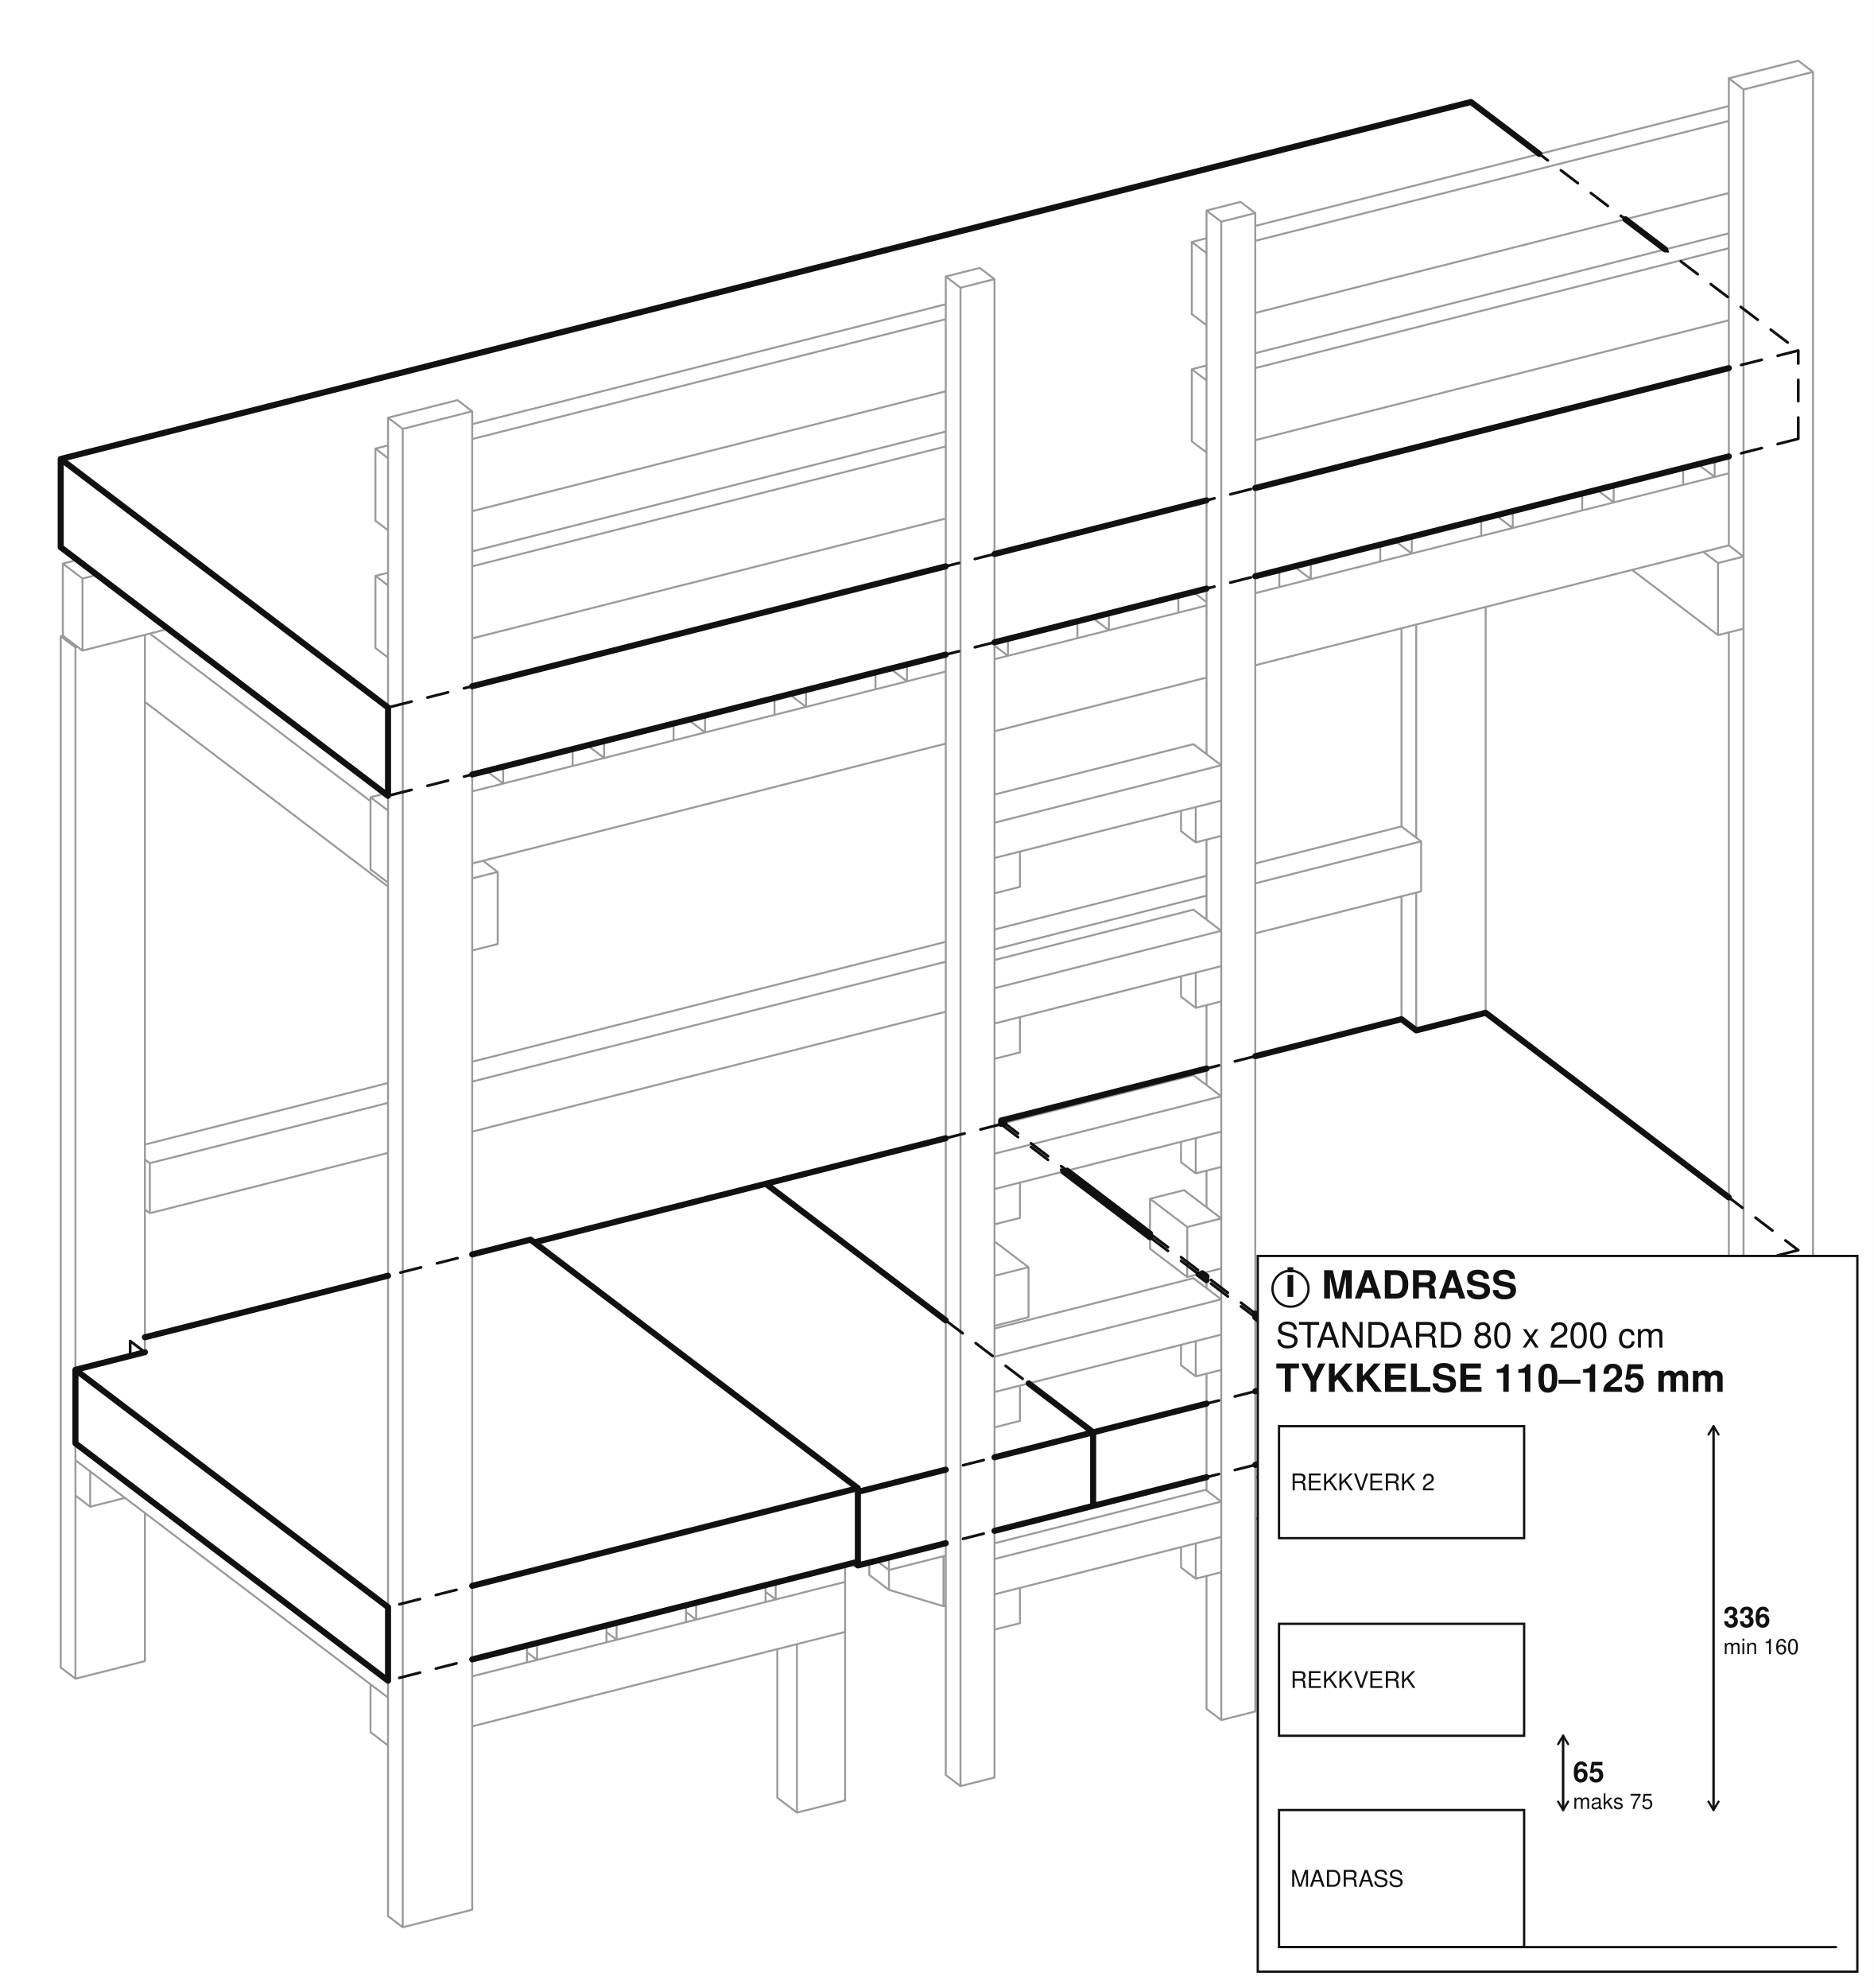
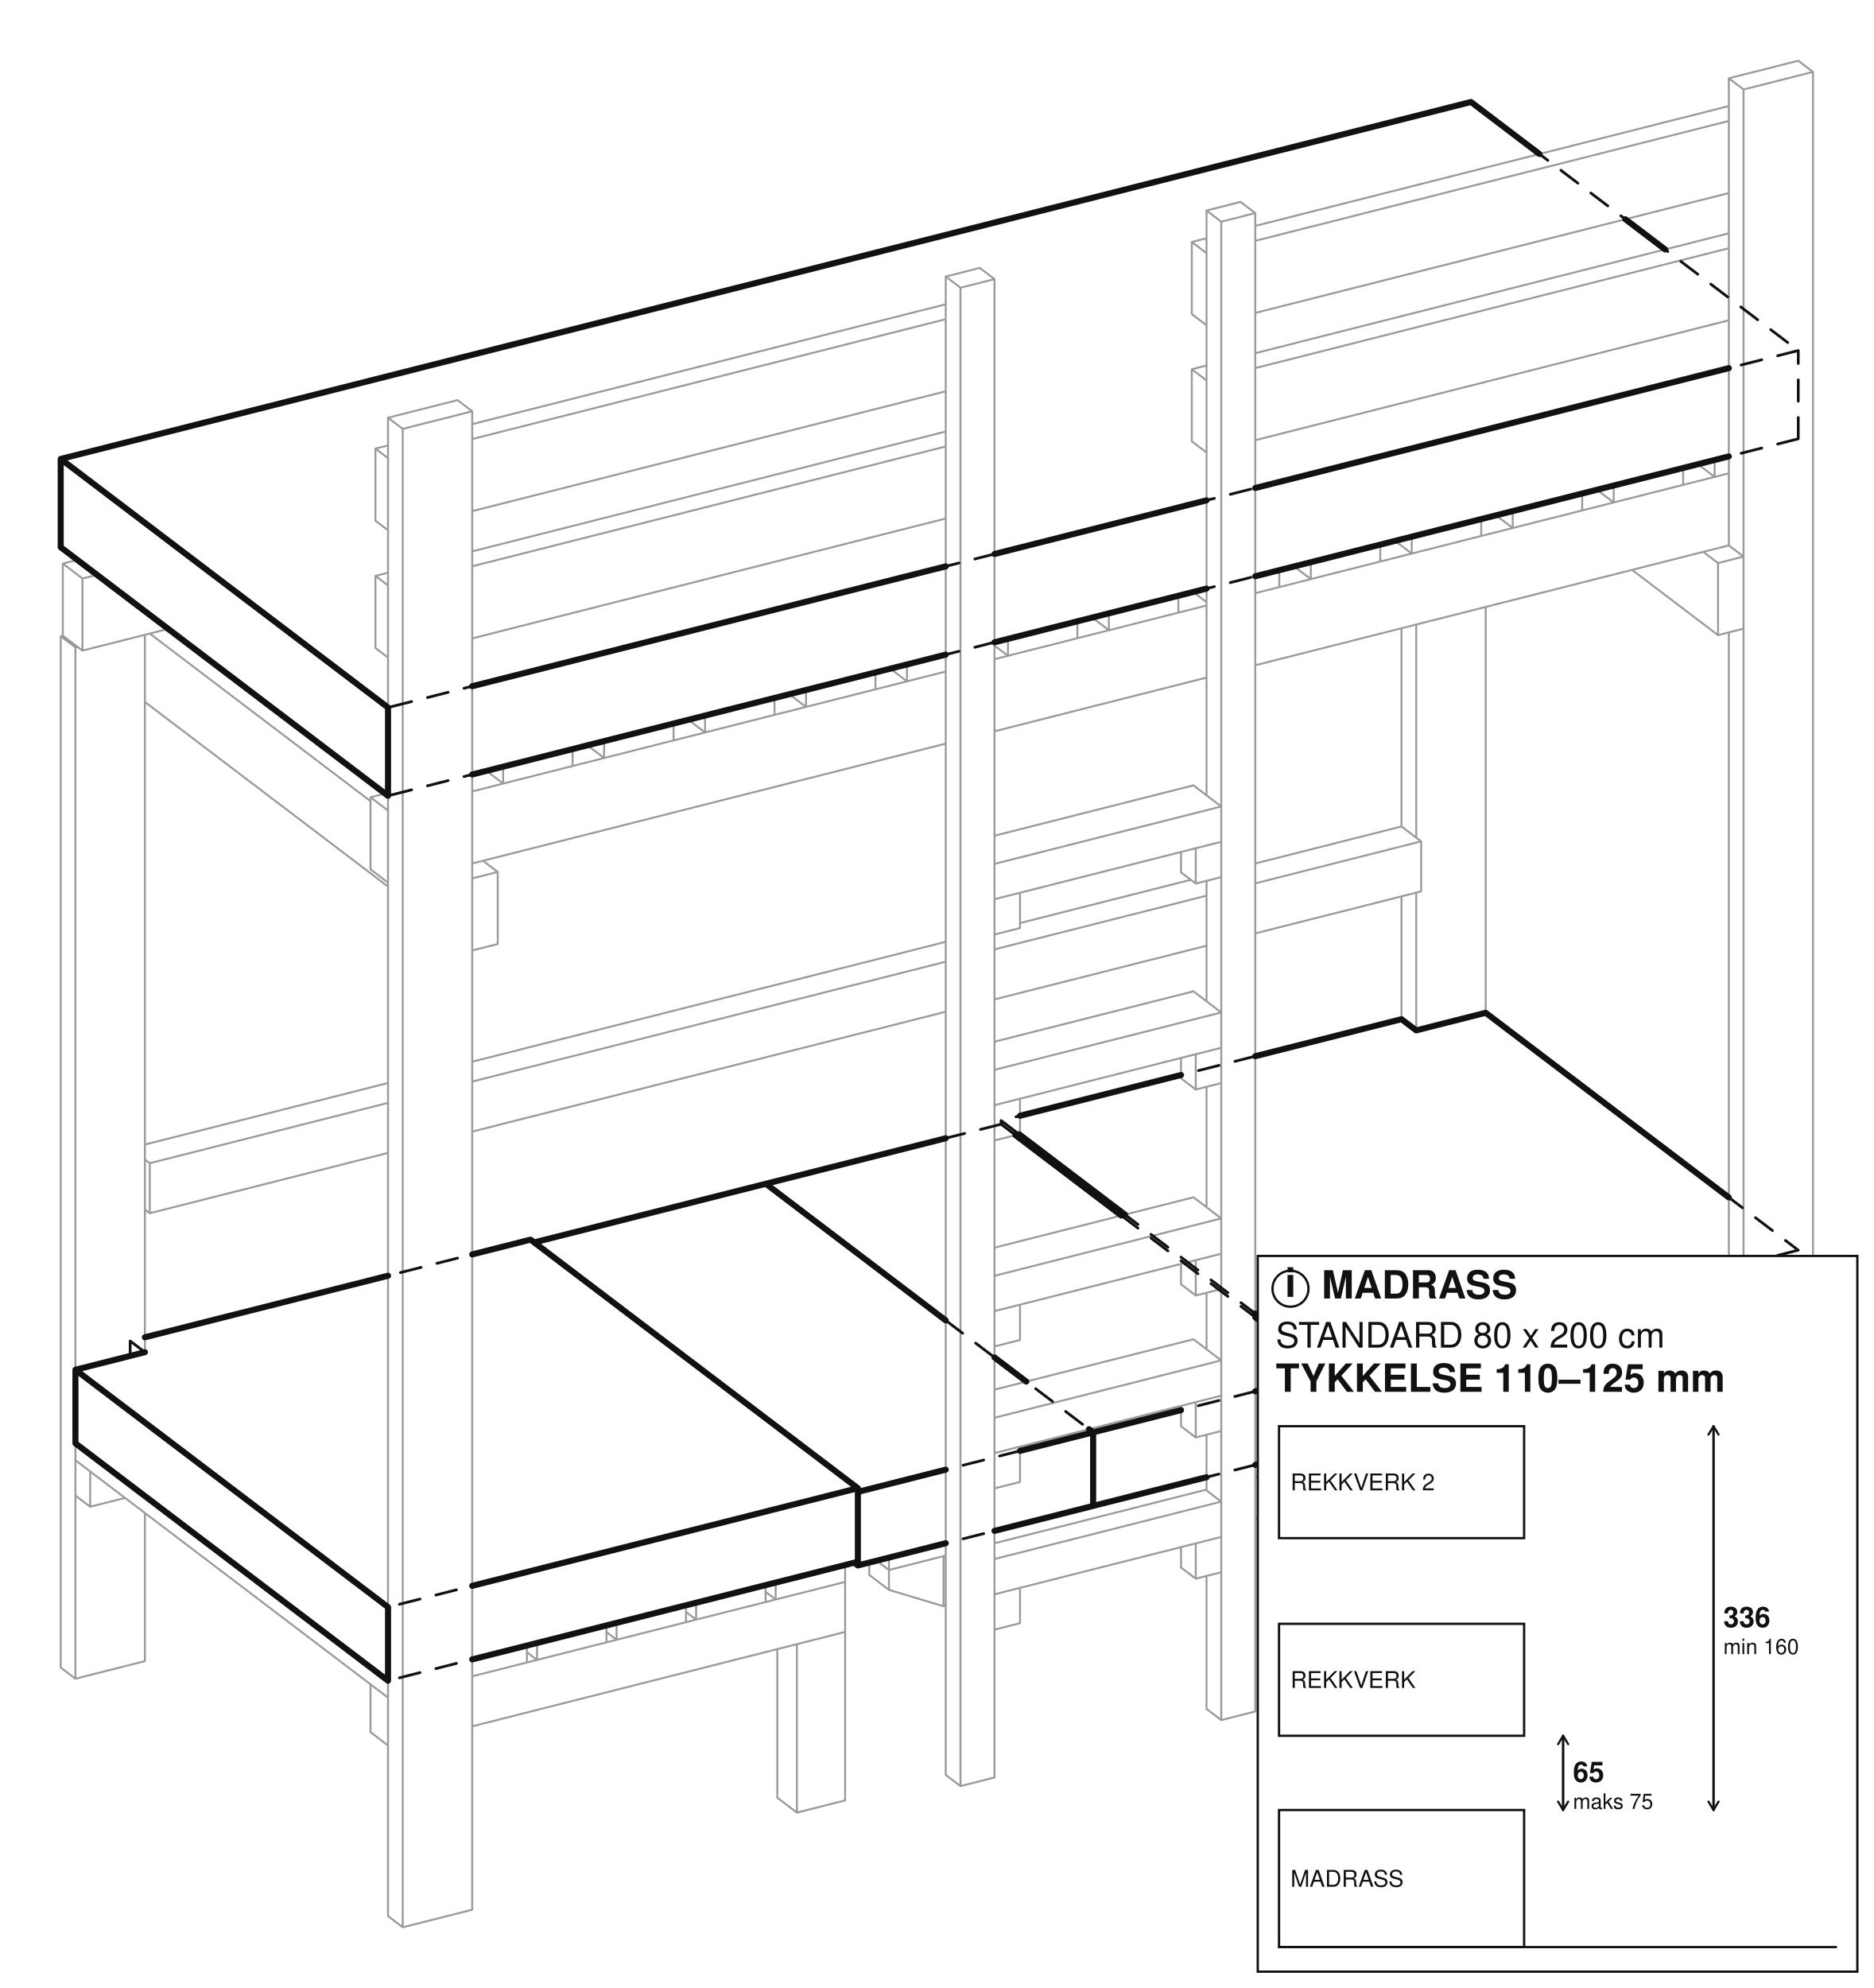
<svg xmlns="http://www.w3.org/2000/svg" viewBox="-1144.89 -1062.69 2289.79 2429.08">
  <rect x="-1144.89" y="-1062.69" width="2289.79" height="2429.08" fill="#ffffff" />
-   <path d="M670.7,174.82 L670.7,-321.07 M567.82,182.63 L567.82,32.56 M567.82,-52.86 L567.82,-295.04 M585.82,196.3 L585.82,28 M585.82,-39.19 L585.82,-299.59 M-967.82,967.01 L-967.82,785.99 M-967.82,589.52 L-967.82,-287.03 M-1070.7,974.82 L-1070.7,-285.29 M-1070.7,-285.29 L-1052.7,-271.62 M-1052.7,988.49 L-1052.7,-271.62 M-1070.7,974.82 L-1052.7,988.49 M-1068.1,-285.95 L-1070.7,-285.29 M-967.82,967.01 L-1052.7,988.49 M-1050.1,-272.28 L-1052.7,-271.62 M567.82,-52.86 L591.82,-34.63 M591.82,26.49 L591.82,-34.63 M-967.82,354.03 L-961.82,358.59 M-961.82,419.7 L-961.82,358.59 M-967.82,415.15 L-961.82,419.7 M567.82,-52.86 L389.13,-7.63 M329.56,7.45 L70.44,73.03 M10.87,88.11 L-567.82,234.57 M-670.7,260.61 L-967.82,335.81 M591.82,26.49 L389.13,77.79 M10.87,173.52 L-567.82,319.99 M-670.7,346.02 L-961.82,419.7 M591.82,-34.63 L389.13,16.67 M329.56,31.74 L70.44,97.33 M10.87,112.4 L-567.82,258.87 M-670.7,284.9 L-961.82,358.59 M-1068.1,-285.95 L-1068.1,-374.03 M-1068.1,-374.03 L-1044.1,-355.8 M-1044.1,-267.72 L-1044.1,-355.8 M-1068.1,-285.95 L-1044.1,-267.72 M-1053.37,-377.75 L-1068.1,-374.03 M-942.37,-293.47 L-1044.1,-267.72 M-1029.37,-359.53 L-1044.1,-355.8 M1052.7,-988.49 L1070.7,-974.82 M1070.7,856.02 L1070.7,-974.82 M967.82,863.83 L967.82,-289.97 M967.82,-396.27 L967.82,-967.01 M967.82,-967.01 L985.82,-953.34 M985.82,877.5 L985.82,-953.34 M967.82,863.83 L985.82,877.5 M1052.7,-988.49 L967.82,-967.01 M1070.7,856.02 L985.82,877.5 M1070.7,-974.82 L985.82,-953.34 M-585.82,-573.79 L-567.82,-560.12 M-567.82,1270.72 L-567.82,-560.12 M-670.7,1278.53 L-670.7,-552.31 M-670.7,-552.31 L-652.7,-538.64 M-652.7,1292.2 L-652.7,-538.64 M-670.7,1278.53 L-652.7,1292.2 M-585.82,-573.79 L-670.7,-552.31 M-567.82,1270.72 L-652.7,1292.2 M-567.82,-560.12 L-652.7,-538.64 M967.82,-396.27 L985.82,-382.61 M985.82,-294.53 L985.82,-382.61 M936.65,-388.38 L954.65,-374.72 M954.65,-286.63 L954.65,-374.72 M849.64,-366.36 L954.65,-286.63 M985.82,-294.53 L954.65,-286.63 M985.82,-382.61 L954.65,-374.72 M-554.65,-10.95 L-536.65,2.72 M-536.65,90.8 L-536.65,2.72 M-961.82,-288.55 L-692.1,-83.75 M-567.82,98.69 L-567.82,10.61 M-967.82,-205.02 L-670.7,20.59 M-536.65,90.8 L-567.82,98.69 M-536.65,2.72 L-567.82,10.61 M-692.1,-0.46 L-692.1,-88.54 M-692.1,-88.54 L-670.7,-72.29 M-692.1,-0.46 L-670.7,15.79 M-677.37,-92.26 L-692.1,-88.54 M967.82,-396.27 L389.13,-249.81 M329.56,-234.73 L70.44,-169.15 M10.87,-154.07 L-567.82,-7.61 M967.82,-484.36 L389.13,-337.89 M329.56,-322.82 L70.44,-257.23 M10.87,-242.16 L-567.82,-95.69 M-1052.7,764.69 L-1052.7,721.55 M-1052.7,721.55 L-1034.7,735.21 M-1034.7,778.36 L-1034.7,735.21 M-1052.7,764.69 L-1034.7,778.36 M-992.08,767.57 L-1034.7,778.36 M470.11,759.68 L470.11,706.68 M478.13,704.65 L494.11,716.79 M494.11,777.91 L494.11,716.79 M470.11,759.68 L494.11,777.91 M967.82,658.01 L494.11,777.91 M967.82,596.89 L494.11,716.79 M-112.11,931.34 L-112.11,870.22 M-692.1,1053.83 L-692.1,995.34 M-692.1,1053.83 L-670.7,1070.08 M-112.11,931.34 L-567.82,1046.67 M-112.11,870.22 L-567.82,985.56 M553,968.82 L553,763 M470.11,965.51 L470.11,759.68 M470.11,759.68 L494.11,777.91 M494.11,983.73 L494.11,777.91 M470.11,965.51 L494.11,983.73 M553,968.82 L494.11,983.73 M553,763 L494.11,777.91 M-112.11,1137.16 L-112.11,931.34 M-195,1133.84 L-195,952.31 M-171,1152.06 L-171,946.24 M-195,1133.84 L-171,1152.06 M-112.11,1137.16 L-171,1152.06 M-112.11,931.34 L-171,946.24 M328.56,757.67 L347.56,772.1 M347.56,815.24 L347.56,772.1 M70.44,885.38 L70.44,842.24 M347.56,815.24 L70.44,885.38 M347.56,772.1 L70.44,842.24 M313.56,499.12 L347.56,524.93 M347.56,568.07 L347.56,524.93 M70.44,638.21 L70.44,595.07 M313.56,499.12 L70.44,560.65 M347.56,568.07 L70.44,638.21 M347.56,524.93 L70.44,595.07 M313.56,251.05 L347.56,276.86 M347.56,320.01 L347.56,276.86 M70.44,390.15 L70.44,347 M313.56,251.05 L70.44,312.58 M347.56,320.01 L70.44,390.15 M347.56,276.86 L70.44,347 M313.56,48.82 L347.56,74.64 M347.56,117.78 L347.56,74.64 M70.44,187.92 L70.44,144.78 M313.56,48.82 L70.44,110.35 M347.56,117.78 L70.44,187.92 M347.56,74.64 L70.44,144.78 M313.56,-153.41 L347.56,-127.59 M347.56,-84.45 L347.56,-127.59 M70.44,-14.31 L70.44,-57.45 M313.56,-153.41 L70.44,-91.87 M347.56,-84.45 L70.44,-14.31 M347.56,-127.59 L70.44,-57.45 M371.13,-815.99 L389.13,-802.32 M389.13,1028.52 L389.13,-802.32 M329.56,1025.37 L329.56,862.94 M329.56,758.43 L329.56,615.77 M329.56,511.26 L329.56,491.74 M329.56,412.4 L329.56,367.7 M329.56,263.2 L329.56,165.48 M329.56,60.97 L329.56,-36.75 M329.56,-141.26 L329.56,-805.47 M329.56,-805.47 L347.56,-791.8 M347.56,1039.04 L347.56,-791.8 M329.56,1025.37 L347.56,1039.04 M371.13,-815.99 L329.56,-805.47 M389.13,1028.52 L347.56,1039.04 M389.13,-802.32 L347.56,-791.8 M52.44,-735.33 L70.44,-721.66 M70.44,1109.18 L70.44,-721.66 M10.87,1106.04 L10.87,-724.81 M10.87,-724.81 L28.87,-711.14 M28.87,1119.7 L28.87,-711.14 M10.87,1106.04 L28.87,1119.7 M52.44,-735.33 L10.87,-724.81 M70.44,1109.18 L28.87,1119.7 M70.44,-721.66 L28.87,-711.14 M347.56,858.38 L347.56,815.24 M298.39,852.61 L298.39,827.69 M316.39,866.27 L316.39,823.13 M298.39,852.61 L316.39,866.27 M347.56,858.38 L316.39,866.27 M347.56,815.24 L316.39,823.13 M347.56,611.22 L347.56,568.07 M298.39,605.44 L298.39,580.52 M316.39,619.11 L316.39,575.96 M298.39,605.44 L316.39,619.11 M347.56,611.22 L316.39,619.11 M347.56,568.07 L316.39,575.96 M347.56,363.15 L347.56,320.01 M298.39,357.37 L298.39,332.45 M316.39,371.04 L316.39,327.9 M298.39,357.37 L316.39,371.04 M347.56,363.15 L316.39,371.04 M347.56,320.01 L316.39,327.9 M347.56,160.92 L347.56,117.78 M298.39,155.14 L298.39,130.22 M316.39,168.81 L316.39,125.67 M298.39,155.14 L316.39,168.81 M347.56,160.92 L316.39,168.81 M347.56,117.78 L316.39,125.67 M347.56,-41.31 L347.56,-84.45 M298.39,-47.09 L298.39,-72 M316.39,-33.42 L316.39,-76.56 M298.39,-47.09 L316.39,-33.42 M347.56,-41.31 L316.39,-33.42 M347.56,-84.45 L316.39,-76.56 M101.61,920.63 L101.61,877.49 M70.44,928.52 L70.44,885.38 M101.61,920.63 L70.44,928.52 M101.61,877.49 L70.44,885.38 M101.61,673.46 L101.61,630.32 M70.44,681.36 L70.44,638.21 M101.61,673.46 L70.44,681.36 M101.61,630.32 L70.44,638.21 M101.61,425.4 L101.61,382.26 M70.44,433.29 L70.44,390.15 M101.61,425.4 L70.44,433.29 M101.61,382.26 L70.44,390.15 M101.61,223.17 L101.61,180.03 M70.44,231.06 L70.44,187.92 M101.61,223.17 L70.44,231.06 M101.61,180.03 L70.44,187.92 M101.61,20.94 L101.61,-22.2 M70.44,28.83 L70.44,-14.31 M101.61,20.94 L70.44,28.83 M101.61,-22.2 L70.44,-14.31 M302.06,391.52 L347.56,426.06 M347.56,487.18 L347.56,426.06 M260.49,463.16 L260.49,402.04 M260.49,402.04 L305.99,436.59 M305.99,497.7 L305.99,436.59 M260.49,463.16 L305.99,497.7 M302.06,391.52 L260.49,402.04 M347.56,487.18 L305.99,497.7 M347.56,426.06 L305.99,436.59 M70.44,454.12 L112.01,485.68 M112.01,546.8 L112.01,485.68 M70.44,557.32 L70.44,496.2 M112.01,546.8 L70.44,557.32 M112.01,485.68 L70.44,496.2 M967.82,596.89 L967.82,576.22 M-1052.7,721.55 L-1052.7,700.87 M-1052.7,700.87 L-670.7,990.92 M-670.7,1011.59 L-670.7,990.92 M-1052.7,721.55 L-670.7,1011.59 M967.82,596.89 L967.82,576.22 M882.95,618.37 L882.95,597.7 M870.61,609 L882.95,618.37 M967.82,596.89 L882.95,618.37 M967.82,576.22 L882.95,597.7 M870.61,621.5 L870.61,600.82 M785.74,642.98 L785.74,622.3 M773.4,633.61 L785.74,642.98 M870.61,621.5 L785.74,642.98 M870.61,600.82 L785.74,622.3 M773.4,646.1 L773.4,625.43 M688.53,667.58 L688.53,646.91 M676.19,658.21 L688.53,667.58 M773.4,646.1 L688.53,667.58 M773.4,625.43 L688.53,646.91 M676.19,670.7 L676.19,650.03 M591.32,692.18 L591.32,671.51 M578.98,682.81 L591.32,692.18 M676.19,670.7 L591.32,692.18 M676.19,650.03 L591.32,671.51 M578.98,695.31 L578.98,674.64 M494.11,716.79 L494.11,696.12 M478.13,704.65 L494.11,716.79 M578.98,695.31 L494.11,716.79 M578.98,674.64 L494.11,696.12 M-500.95,968.63 L-500.95,947.96 M-500.95,968.63 L-567.82,985.56 M-500.95,947.96 L-567.82,964.88 M-403.74,944.03 L-403.74,923.36 M-488.61,965.51 L-488.61,944.84 M-500.95,956.14 L-488.61,965.51 M-403.74,944.03 L-488.61,965.51 M-403.74,923.36 L-488.61,944.84 M-306.53,919.42 L-306.53,898.75 M-391.4,940.9 L-391.4,920.23 M-403.74,931.53 L-391.4,940.9 M-306.53,919.42 L-391.4,940.9 M-306.53,898.75 L-391.4,920.23 M-209.32,894.82 L-209.32,874.15 M-294.19,916.3 L-294.19,895.63 M-306.53,906.93 L-294.19,916.3 M-209.32,894.82 L-294.19,916.3 M-209.32,874.15 L-294.19,895.63 M-112.11,870.22 L-112.11,849.55 M-196.98,891.7 L-196.98,871.03 M-209.32,882.33 L-196.98,891.7 M-112.11,870.22 L-196.98,891.7 M-112.11,849.55 L-196.98,871.03 M950.5,-479.97 L950.5,-500.64 M930.08,-495.48 L950.5,-479.97 M967.82,-484.36 L950.5,-479.97 M967.82,-505.03 L950.5,-500.64 M-75,-220.42 L-75,-241.1 M-159.87,-198.94 L-159.87,-219.62 M-180.29,-214.45 L-159.87,-198.94 M-75,-220.42 L-159.87,-198.94 M-75,-241.1 L-159.87,-219.62 M-198.38,-189.2 L-198.38,-209.87 M-283.25,-167.72 L-283.25,-188.39 M-303.67,-183.22 L-283.25,-167.72 M-198.38,-189.2 L-283.25,-167.72 M-198.38,-209.87 L-283.25,-188.39 M-321.75,-157.97 L-321.75,-178.64 M-406.62,-136.49 L-406.62,-157.16 M-427.04,-152 L-406.62,-136.49 M-321.75,-157.97 L-406.62,-136.49 M-321.75,-178.64 L-406.62,-157.16 M-445.13,-126.75 L-445.13,-147.42 M-530,-105.27 L-530,-125.94 M-550.42,-120.77 L-530,-105.27 M-445.13,-126.75 L-530,-105.27 M-445.13,-147.42 L-530,-125.94 M-1053.37,-377.75 L-1053.37,-380.89 M-1053.37,-377.75 L-670.7,-87.19 M912,-470.23 L912,-490.9 M827.13,-448.75 L827.13,-469.42 M806.71,-464.25 L827.13,-448.75 M912,-470.23 L827.13,-448.75 M912,-490.9 L827.13,-469.42 M788.62,-439 L788.62,-459.67 M703.75,-417.52 L703.75,-438.19 M683.33,-433.03 L703.75,-417.52 M788.62,-439 L703.75,-417.52 M788.62,-459.67 L703.75,-438.19 M665.25,-407.78 L665.25,-428.45 M580.38,-386.3 L580.38,-406.97 M559.96,-401.8 L580.38,-386.3 M665.25,-407.78 L580.38,-386.3 M665.25,-428.45 L580.38,-406.97 M541.87,-376.55 L541.87,-397.22 M457,-355.07 L457,-375.74 M436.58,-370.57 L457,-355.07 M541.87,-376.55 L457,-355.07 M541.87,-397.22 L457,-375.74 M418.5,-345.33 L418.5,-366 M313.21,-339.35 L329.56,-326.93 M418.5,-345.33 L389.13,-337.89 M418.5,-366 L389.13,-358.57 M295.12,-314.1 L295.12,-334.77 M210.25,-292.62 L210.25,-313.29 M189.83,-308.12 L210.25,-292.62 M295.12,-314.1 L210.25,-292.62 M295.12,-334.77 L210.25,-313.29 M171.75,-282.87 L171.75,-303.55 M86.88,-261.39 L86.88,-282.07 M70.44,-273.88 L86.88,-261.39 M171.75,-282.87 L86.88,-261.39 M171.75,-303.55 L86.88,-282.07 M-36.5,-230.17 L-36.5,-250.84 M-56.92,-245.67 L-36.5,-230.17 M10.87,-242.16 L-36.5,-230.17 M10.87,-262.83 L-36.5,-250.84 M311.56,-523.43 L311.56,-611.51 M311.56,-611.51 L329.56,-597.85 M329.56,-509.77 L329.56,-597.85 M311.56,-523.43 L329.56,-509.77 M967.82,-777.61 L389.13,-631.15 M329.56,-616.07 L311.56,-611.51 M967.82,-671.31 L389.13,-524.84 M967.82,-759.39 L389.13,-612.92 M311.56,-678.92 L311.56,-767.01 M311.56,-767.01 L329.56,-753.34 M329.56,-665.26 L329.56,-753.34 M311.56,-678.92 L329.56,-665.26 M967.82,-933.1 L389.13,-786.64 M329.56,-771.56 L311.56,-767.01 M967.82,-826.8 L389.13,-680.33 M967.82,-914.88 L389.13,-768.42 M-686.1,-270.93 L-686.1,-359.01 M-686.1,-359.01 L-670.7,-347.32 M-686.1,-270.93 L-670.7,-259.24 M10.87,-535.41 L-567.82,-388.95 M-670.7,-362.91 L-686.1,-359.01 M10.87,-429.11 L-567.82,-282.64 M10.87,-517.19 L-567.82,-370.72 M-686.1,-426.42 L-686.1,-514.5 M-686.1,-514.5 L-670.7,-502.81 M-686.1,-426.42 L-670.7,-414.73 M10.87,-690.9 L-567.82,-544.44 M-670.7,-518.4 L-686.1,-514.5 M10.87,-584.6 L-567.82,-438.13 M10.87,-672.68 L-567.82,-526.22 M438.55,729.84 L438.55,714.67 M-58.55,855.65 L-58.55,840.48 M-73.53,844.28 L-58.55,855.65 M438.55,729.84 L389.13,742.34 M329.56,757.42 L70.44,823 M10.87,838.08 L-58.55,855.65 M438.55,754.1 L438.55,729.84 M438.55,729.84 L389.13,742.34 M438.55,754.1 L389.13,793.92 M8.13,899.89 L8.13,838.77 M-82.55,861.69 L-82.55,846.56 M8.13,838.77 L-58.55,855.65 M-73.53,844.28 L-58.55,855.65 M8.13,899.89 L-58.55,879.92 M-58.55,879.92 L-58.55,855.65 M-58.55,879.92 L-82.55,861.69 M8.13,899.89 L8.13,838.77 M10.87,899.2 L8.13,899.89 M10.87,838.08 L8.13,838.77" fill="none" stroke="#9a9a9a" stroke-width="2.37" stroke-linecap="round" stroke-linejoin="round" />
+   <path d="M670.7,174.82 L670.7,-321.07 M567.82,182.63 L567.82,32.56 M567.82,-52.86 L567.82,-295.04 M585.82,196.3 L585.82,28 M585.82,-39.19 L585.82,-299.59 M-967.82,967.01 L-967.82,785.99 M-967.82,589.52 L-967.82,-287.03 M-1070.7,974.82 L-1070.7,-285.29 M-1070.7,-285.29 L-1052.7,-271.62 M-1052.7,988.49 L-1052.7,-271.62 M-1070.7,974.82 L-1052.7,988.49 M-1068.1,-285.95 L-1070.7,-285.29 M-967.82,967.01 L-1052.7,988.49 M-1050.1,-272.28 L-1052.7,-271.62 M567.82,-52.86 L591.82,-34.63 M591.82,26.49 L591.82,-34.63 M-967.82,354.03 L-961.82,358.59 M-961.82,419.7 L-961.82,358.59 M-967.82,415.15 L-961.82,419.7 M567.82,-52.86 L389.13,-7.63 M310.33,12.32 L101.61,65.14 M10.87,88.11 L-567.82,234.57 M-670.7,260.61 L-967.82,335.81 M591.82,26.49 L389.13,77.79 M329.56,92.86 L70.44,158.45 M10.87,173.52 L-567.82,319.99 M-670.7,346.02 L-961.82,419.7 M591.82,-34.63 L389.13,16.67 M329.56,31.74 L70.44,97.33 M10.87,112.4 L-567.82,258.87 M-670.7,284.9 L-961.82,358.59 M-1068.1,-285.95 L-1068.1,-374.03 M-1068.1,-374.03 L-1044.1,-355.8 M-1044.1,-267.72 L-1044.1,-355.8 M-1068.1,-285.95 L-1044.1,-267.72 M-1053.37,-377.75 L-1068.1,-374.03 M-942.37,-293.47 L-1044.1,-267.72 M-1029.37,-359.53 L-1044.1,-355.8 M1052.7,-988.49 L1070.7,-974.82 M1070.7,856.02 L1070.7,-974.82 M967.82,863.83 L967.82,-289.97 M967.82,-396.27 L967.82,-967.01 M967.82,-967.01 L985.82,-953.34 M985.82,877.5 L985.82,-953.34 M967.82,863.83 L985.82,877.5 M1052.7,-988.49 L967.82,-967.01 M1070.7,856.02 L985.82,877.5 M1070.7,-974.82 L985.82,-953.34 M-585.82,-573.79 L-567.82,-560.12 M-567.82,1270.72 L-567.82,-560.12 M-670.7,1278.53 L-670.7,-552.31 M-670.7,-552.31 L-652.7,-538.64 M-652.7,1292.2 L-652.7,-538.64 M-670.7,1278.53 L-652.7,1292.2 M-585.82,-573.79 L-670.7,-552.31 M-567.82,1270.72 L-652.7,1292.2 M-567.82,-560.12 L-652.7,-538.64 M967.82,-396.27 L985.82,-382.61 M985.82,-294.53 L985.82,-382.61 M936.65,-388.38 L954.65,-374.72 M954.65,-286.63 L954.65,-374.72 M849.64,-366.36 L954.65,-286.63 M985.82,-294.53 L954.65,-286.63 M985.82,-382.61 L954.65,-374.72 M-554.65,-10.95 L-536.65,2.72 M-536.65,90.8 L-536.65,2.72 M-961.82,-288.55 L-692.1,-83.75 M-567.82,98.69 L-567.82,10.61 M-967.82,-205.02 L-670.7,20.59 M-536.65,90.8 L-567.82,98.69 M-536.65,2.72 L-567.82,10.61 M-692.1,-0.46 L-692.1,-88.54 M-692.1,-88.54 L-670.7,-72.29 M-692.1,-0.46 L-670.7,15.79 M-677.37,-92.26 L-692.1,-88.54 M967.82,-396.27 L389.13,-249.81 M329.56,-234.73 L70.44,-169.15 M10.87,-154.07 L-567.82,-7.61 M967.82,-484.36 L389.13,-337.89 M329.56,-322.82 L70.44,-257.23 M10.87,-242.16 L-567.82,-95.69 M-1052.7,764.69 L-1052.7,721.55 M-1052.7,721.55 L-1034.7,735.21 M-1034.7,778.36 L-1034.7,735.21 M-1052.7,764.69 L-1034.7,778.36 M-992.08,767.57 L-1034.7,778.36 M470.11,759.68 L470.11,706.68 M478.13,704.65 L494.11,716.79 M494.11,777.91 L494.11,716.79 M470.11,759.68 L494.11,777.91 M967.82,658.01 L494.11,777.91 M967.82,596.89 L494.11,716.79 M-112.11,931.34 L-112.11,870.22 M-692.1,1053.83 L-692.1,995.34 M-692.1,1053.83 L-670.7,1070.08 M-112.11,931.34 L-567.82,1046.67 M-112.11,870.22 L-567.82,985.56 M553,968.82 L553,763 M470.11,965.51 L470.11,759.68 M470.11,759.68 L494.11,777.91 M494.11,983.73 L494.11,777.91 M470.11,965.51 L494.11,983.73 M553,968.82 L494.11,983.73 M553,763 L494.11,777.91 M-112.11,1137.16 L-112.11,931.34 M-195,1133.84 L-195,952.31 M-171,1152.06 L-171,946.24 M-195,1133.84 L-171,1152.06 M-112.11,1137.16 L-171,1152.06 M-112.11,931.34 L-171,946.24 M328.56,757.67 L347.56,772.1 M347.56,815.24 L347.56,772.1 M70.44,885.38 L70.44,842.24 M347.56,815.24 L70.44,885.38 M347.56,772.1 L70.44,842.24 M313.56,573.72 L347.56,599.53 M347.56,642.67 L347.56,599.53 M70.44,712.81 L70.44,669.67 M313.56,573.72 L70.44,635.25 M347.56,642.67 L70.44,712.81 M347.56,599.53 L70.44,669.67 M313.56,400.25 L347.56,426.06 M347.56,469.21 L347.56,426.06 M70.44,539.35 L70.44,496.2 M313.56,400.25 L70.44,461.78 M347.56,469.21 L70.44,539.35 M347.56,426.06 L70.44,496.2 M313.56,148.59 L347.56,174.4 M347.56,217.54 L347.56,174.4 M70.44,287.68 L70.44,244.54 M313.56,148.59 L70.44,210.12 M347.56,217.54 L70.44,287.68 M347.56,174.4 L70.44,244.54 M313.56,-103.08 L347.56,-77.26 M347.56,-34.12 L347.56,-77.26 M70.44,36.02 L70.44,-7.12 M313.56,-103.08 L70.44,-41.54 M347.56,-34.12 L70.44,36.02 M347.56,-77.26 L70.44,-7.12 M371.13,-815.99 L389.13,-802.32 M389.13,1028.52 L389.13,-802.32 M329.56,1025.37 L329.56,862.94 M329.56,758.43 L329.56,690.37 M329.56,585.86 L329.56,516.9 M329.56,412.4 L329.56,265.24 M329.56,160.73 L329.56,13.58 M329.56,-90.93 L329.56,-805.47 M329.56,-805.47 L347.56,-791.8 M347.56,1039.04 L347.56,-791.8 M329.56,1025.37 L347.56,1039.04 M371.13,-815.99 L329.56,-805.47 M389.13,1028.52 L347.56,1039.04 M389.13,-802.32 L347.56,-791.8 M52.44,-735.33 L70.44,-721.66 M70.44,1109.18 L70.44,-721.66 M10.87,1106.04 L10.87,-724.81 M10.87,-724.81 L28.87,-711.14 M28.87,1119.7 L28.87,-711.14 M10.87,1106.04 L28.87,1119.7 M52.44,-735.33 L10.87,-724.81 M70.44,1109.18 L28.87,1119.7 M70.44,-721.66 L28.87,-711.14 M347.56,858.38 L347.56,815.24 M298.39,852.61 L298.39,827.69 M316.39,866.27 L316.39,823.13 M298.39,852.61 L316.39,866.27 M347.56,858.38 L316.39,866.27 M347.56,815.24 L316.39,823.13 M347.56,685.82 L347.56,642.67 M298.39,680.04 L298.39,655.12 M316.39,693.71 L316.39,650.56 M298.39,680.04 L316.39,693.71 M347.56,685.82 L316.39,693.71 M347.56,642.67 L316.39,650.56 M347.56,512.35 L347.56,469.21 M298.39,506.57 L298.39,481.65 M316.39,520.24 L316.39,477.1 M298.39,506.57 L316.39,520.24 M347.56,512.35 L316.39,520.24 M347.56,469.21 L316.39,477.1 M347.56,260.69 L347.56,217.54 M298.39,254.91 L298.39,229.99 M316.39,268.58 L316.39,225.43 M298.39,254.91 L316.39,268.58 M347.56,260.69 L316.39,268.58 M347.56,217.54 L316.39,225.43 M347.56,9.02 L347.56,-34.12 M298.39,3.25 L298.39,-21.67 M316.39,16.91 L316.39,-26.23 M298.39,3.25 L316.39,16.91 M347.56,9.02 L316.39,16.91 M347.56,-34.12 L316.39,-26.23 M101.61,920.63 L101.61,877.49 M70.44,928.52 L70.44,885.38 M101.61,920.63 L70.44,928.52 M101.61,877.49 L70.44,885.38 M101.61,748.06 L101.61,704.92 M70.44,755.96 L70.44,712.81 M101.61,748.06 L70.44,755.96 M101.61,704.92 L70.44,712.81 M101.61,574.6 L101.61,531.46 M70.44,582.49 L70.44,539.35 M101.61,574.6 L70.44,582.49 M101.61,531.46 L70.44,539.35 M101.61,322.93 L101.61,279.79 M70.44,330.83 L70.44,287.68 M101.61,322.93 L70.44,330.83 M101.61,279.79 L70.44,287.68 M101.61,71.27 L101.61,28.13 M70.44,79.16 L70.44,36.02 M101.61,71.27 L70.44,79.16 M101.61,28.13 L70.44,36.02 M967.82,596.89 L967.82,576.22 M-1052.7,721.55 L-1052.7,700.87 M-1052.7,700.87 L-670.7,990.92 M-670.7,1011.59 L-670.7,990.92 M-1052.7,721.55 L-670.7,1011.59 M967.82,596.89 L967.82,576.22 M882.95,618.37 L882.95,597.7 M870.61,609 L882.95,618.37 M967.82,596.89 L882.95,618.37 M967.82,576.22 L882.95,597.7 M870.61,621.5 L870.61,600.82 M785.74,642.98 L785.74,622.3 M773.4,633.61 L785.74,642.98 M870.61,621.5 L785.74,642.98 M870.61,600.82 L785.74,622.3 M773.4,646.1 L773.4,625.43 M688.53,667.58 L688.53,646.91 M676.19,658.21 L688.53,667.58 M773.4,646.1 L688.53,667.58 M773.4,625.43 L688.53,646.91 M676.19,670.7 L676.19,650.03 M591.32,692.18 L591.32,671.51 M578.98,682.81 L591.32,692.18 M676.19,670.7 L591.32,692.18 M676.19,650.03 L591.32,671.51 M578.98,695.31 L578.98,674.64 M494.11,716.79 L494.11,696.12 M478.13,704.65 L494.11,716.79 M578.98,695.31 L494.11,716.79 M578.98,674.64 L494.11,696.12 M-500.95,968.63 L-500.95,947.96 M-500.95,968.63 L-567.82,985.56 M-500.95,947.96 L-567.82,964.88 M-403.74,944.03 L-403.74,923.36 M-488.61,965.51 L-488.61,944.84 M-500.95,956.14 L-488.61,965.51 M-403.74,944.03 L-488.61,965.51 M-403.74,923.36 L-488.61,944.84 M-306.53,919.42 L-306.53,898.75 M-391.4,940.9 L-391.4,920.23 M-403.74,931.53 L-391.4,940.9 M-306.53,919.42 L-391.4,940.9 M-306.53,898.75 L-391.4,920.23 M-209.32,894.82 L-209.32,874.15 M-294.19,916.3 L-294.19,895.63 M-306.53,906.93 L-294.19,916.3 M-209.32,894.82 L-294.19,916.3 M-209.32,874.15 L-294.19,895.63 M-112.11,870.22 L-112.11,849.55 M-196.98,891.7 L-196.98,871.03 M-209.32,882.33 L-196.98,891.7 M-112.11,870.22 L-196.98,891.7 M-112.11,849.55 L-196.98,871.03 M950.5,-479.97 L950.5,-500.64 M930.08,-495.48 L950.5,-479.97 M967.82,-484.36 L950.5,-479.97 M967.82,-505.03 L950.5,-500.64 M-75,-220.42 L-75,-241.1 M-159.87,-198.94 L-159.87,-219.62 M-180.29,-214.45 L-159.87,-198.94 M-75,-220.42 L-159.87,-198.94 M-75,-241.1 L-159.87,-219.62 M-198.38,-189.2 L-198.38,-209.87 M-283.25,-167.72 L-283.25,-188.39 M-303.67,-183.22 L-283.25,-167.72 M-198.38,-189.2 L-283.25,-167.72 M-198.38,-209.87 L-283.25,-188.39 M-321.75,-157.97 L-321.75,-178.64 M-406.62,-136.49 L-406.62,-157.16 M-427.04,-152 L-406.62,-136.49 M-321.75,-157.97 L-406.62,-136.49 M-321.75,-178.64 L-406.62,-157.16 M-445.13,-126.75 L-445.13,-147.42 M-530,-105.27 L-530,-125.94 M-550.42,-120.77 L-530,-105.27 M-445.13,-126.75 L-530,-105.27 M-445.13,-147.42 L-530,-125.94 M-1053.37,-377.75 L-1053.37,-380.89 M-1053.37,-377.75 L-670.7,-87.19 M912,-470.23 L912,-490.9 M827.13,-448.75 L827.13,-469.42 M806.71,-464.25 L827.13,-448.75 M912,-470.23 L827.13,-448.75 M912,-490.9 L827.13,-469.42 M788.62,-439 L788.62,-459.67 M703.75,-417.52 L703.75,-438.19 M683.33,-433.03 L703.75,-417.52 M788.62,-439 L703.75,-417.52 M788.62,-459.67 L703.75,-438.19 M665.25,-407.78 L665.25,-428.45 M580.38,-386.3 L580.38,-406.97 M559.96,-401.8 L580.38,-386.3 M665.25,-407.78 L580.38,-386.3 M665.25,-428.45 L580.38,-406.97 M541.87,-376.55 L541.87,-397.22 M457,-355.07 L457,-375.74 M436.58,-370.57 L457,-355.07 M541.87,-376.55 L457,-355.07 M541.87,-397.22 L457,-375.74 M418.5,-345.33 L418.5,-366 M313.21,-339.35 L329.56,-326.93 M418.5,-345.33 L389.13,-337.89 M418.5,-366 L389.13,-358.57 M295.12,-314.1 L295.12,-334.77 M210.25,-292.62 L210.25,-313.29 M189.83,-308.12 L210.25,-292.62 M295.12,-314.1 L210.25,-292.62 M295.12,-334.77 L210.25,-313.29 M171.75,-282.87 L171.75,-303.55 M86.88,-261.39 L86.88,-282.07 M70.44,-273.88 L86.88,-261.39 M171.75,-282.87 L86.88,-261.39 M171.75,-303.55 L86.88,-282.07 M-36.5,-230.17 L-36.5,-250.84 M-56.92,-245.67 L-36.5,-230.17 M10.87,-242.16 L-36.5,-230.17 M10.87,-262.83 L-36.5,-250.84 M311.56,-523.43 L311.56,-611.51 M311.56,-611.51 L329.56,-597.85 M329.56,-509.77 L329.56,-597.85 M311.56,-523.43 L329.56,-509.77 M967.82,-777.61 L389.13,-631.15 M329.56,-616.07 L311.56,-611.51 M967.82,-671.31 L389.13,-524.84 M967.82,-759.39 L389.13,-612.92 M311.56,-678.92 L311.56,-767.01 M311.56,-767.01 L329.56,-753.34 M329.56,-665.26 L329.56,-753.34 M311.56,-678.92 L329.56,-665.26 M967.82,-933.1 L389.13,-786.64 M329.56,-771.56 L311.56,-767.01 M967.82,-826.8 L389.13,-680.33 M967.82,-914.88 L389.13,-768.42 M-686.1,-270.93 L-686.1,-359.01 M-686.1,-359.01 L-670.7,-347.32 M-686.1,-270.93 L-670.7,-259.24 M10.87,-535.41 L-567.82,-388.95 M-670.7,-362.91 L-686.1,-359.01 M10.87,-429.11 L-567.82,-282.64 M10.87,-517.19 L-567.82,-370.72 M-686.1,-426.42 L-686.1,-514.5 M-686.1,-514.5 L-670.7,-502.81 M-686.1,-426.42 L-670.7,-414.73 M10.87,-690.9 L-567.82,-544.44 M-670.7,-518.4 L-686.1,-514.5 M10.87,-584.6 L-567.82,-438.13 M10.87,-672.68 L-567.82,-526.22 M438.55,729.84 L438.55,714.67 M-58.55,855.65 L-58.55,840.48 M-73.53,844.28 L-58.55,855.65 M438.55,729.84 L389.13,742.34 M329.56,757.42 L70.44,823 M10.87,838.08 L-58.55,855.65 M438.55,754.1 L438.55,729.84 M438.55,729.84 L389.13,742.34 M438.55,754.1 L389.13,793.92 M8.13,899.89 L8.13,838.77 M-82.55,861.69 L-82.55,846.56 M8.13,838.77 L-58.55,855.65 M-73.53,844.28 L-58.55,855.65 M8.13,899.89 L-58.55,879.92 M-58.55,879.92 L-58.55,855.65 M-58.55,879.92 L-82.55,861.69 M8.13,899.89 L8.13,838.77 M10.87,899.2 L8.13,899.89 M10.87,838.08 L8.13,838.77" fill="none" stroke="#9a9a9a" stroke-width="2.37" stroke-linecap="round" stroke-linejoin="round" />
  <path d="M78.52,310.96 L478.52,614.68 M478.52,704.55 L478.52,614.68 M-209,383.73 L191,687.44 M191,777.32 L191,687.44 M78.52,310.96 L-209,383.73 M478.52,704.55 L191,777.32 M478.52,614.68 L191,687.44 M-209,383.73 L191,687.44 M191,777.32 L191,687.44 M-96.52,850.09 L-96.52,760.21 M-100.96,846.72 L-96.52,850.09 M-209,383.73 L-492.08,455.38 M191,777.32 L-96.52,850.09 M191,687.44 L-96.52,760.21 M652.7,-938.08 L1052.7,-634.36 M1052.7,-526.51 L1052.7,-634.36 M-1070.7,-394.04 L-1070.7,-501.9 M-1070.7,-501.9 L-670.7,-198.18 M-670.7,-90.33 L-670.7,-198.18 M-1070.7,-394.04 L-670.7,-90.33 M652.7,-938.08 L-1070.7,-501.9 M1052.7,-526.51 L-670.7,-90.33 M1052.7,-634.36 L-670.7,-198.18 M670.7,174.82 L1052.7,464.86 M1052.7,554.74 L1052.7,464.86 M1052.7,464.86 L478.52,610.18 M78.52,306.47 L478.52,610.18 M567.82,182.63 L78.52,306.47 M567.82,182.63 L585.82,196.3 M585.82,196.3 L670.7,174.82 M1052.7,554.74 L478.52,700.06 M478.52,700.06 L478.52,610.18 M78.52,310.96 L78.52,306.47 M-496.52,452.01 L-96.52,755.72 M-96.52,845.6 L-96.52,755.72 M-985.82,594.07 L-985.82,575.85 M-496.52,452.01 L-985.82,575.85 M-96.52,755.72 L-670.7,901.04 M-1052.7,611 L-670.7,901.04 M-1052.7,611 L-967.82,589.52 M-985.82,575.85 L-967.82,589.52 M-96.52,845.6 L-670.7,990.92 M-670.7,990.92 L-670.7,901.04 M-1052.7,700.87 L-670.7,990.92 M-1052.7,700.87 L-1052.7,611" fill="none" stroke="#111111" stroke-width="3.34" stroke-linecap="round" stroke-linejoin="round" stroke-dasharray="26 20" />
-   <path d="M154.71,368.82 L260.49,449.13 M319.85,494.2 L329.56,501.58 M389.13,546.81 L478.52,614.68 M478.52,704.55 L478.52,614.68 M-209,383.73 L10.87,550.67 M112.23,627.64 L191,687.44 M191,777.32 L191,687.44 M10.87,328.09 L-209,383.73 M478.52,704.55 L389.13,727.18 M329.56,742.25 L191,777.32 M478.52,614.68 L389.13,637.3 M329.56,652.38 L191,687.44 M-209,383.73 L10.87,550.67 M112.23,627.64 L191,687.44 M191,777.32 L191,687.44 M-96.52,850.09 L-96.52,760.21 M-100.96,846.72 L-96.52,850.09 M-209,383.73 L-492.08,455.38 M191,777.32 L70.44,807.84 M10.87,822.91 L-96.52,850.09 M191,687.44 L70.44,717.96 M10.87,733.04 L-96.52,760.21 M652.7,-938.08 L736.39,-874.53 M841.4,-794.8 L889.98,-757.91 M-1070.7,-394.04 L-1070.7,-501.9 M-1070.7,-501.9 L-670.7,-198.18 M-670.7,-90.33 L-670.7,-198.18 M-1070.7,-394.04 L-670.7,-90.33 M652.7,-938.08 L-1070.7,-501.9 M967.82,-505.03 L389.13,-358.57 M329.56,-343.49 L70.44,-277.9 M10.87,-262.83 L-567.82,-116.37 M967.82,-612.88 L389.13,-466.42 M329.56,-451.34 L70.44,-385.76 M10.87,-370.68 L-567.82,-224.22 M670.7,174.82 L967.82,400.42 M967.82,486.34 L478.52,610.18 M78.52,306.47 L82.54,309.52 M159.15,367.69 L260.49,444.64 M324.29,493.07 L329.56,497.08 M389.13,542.31 L478.52,610.18 M567.82,182.63 L389.13,227.85 M329.56,242.93 L78.52,306.47 M567.82,182.63 L585.82,196.3 M585.82,196.3 L670.7,174.82 M967.82,576.22 L478.52,700.06 M478.52,700.06 L478.52,610.18 M78.52,310.54 L78.52,306.47 M-496.52,452.01 L-96.52,755.72 M-96.52,845.6 L-96.52,755.72 M-496.52,452.01 L-567.82,470.05 M-670.7,496.09 L-967.82,571.29 M-96.52,755.72 L-567.82,875 M-1052.7,611 L-670.7,901.04 M-1052.7,611 L-967.82,589.52 M-96.52,845.6 L-567.82,964.88 M-670.7,990.92 L-670.7,901.04 M-1052.7,700.87 L-670.7,990.92 M-1052.7,700.87 L-1052.7,611" fill="none" stroke="#111111" stroke-width="7.42" stroke-linecap="round" stroke-linejoin="round" />
+   <path d="M96.12,324.33 L225.48,422.54 M389.13,546.81 L478.52,614.68 M478.52,704.55 L478.52,614.68 M-209,383.73 L10.87,550.67 M70.44,595.9 L109.3,625.41 M185.92,683.59 L191,687.44 M191,777.32 L191,687.44 M10.87,328.09 L-209,383.73 M478.52,704.55 L389.13,727.18 M329.56,742.25 L191,777.32 M478.52,614.68 L389.13,637.3 M298.39,660.27 L191,687.44 M-209,383.73 L10.87,550.67 M70.44,595.9 L109.3,625.41 M185.92,683.59 L191,687.44 M191,777.32 L191,687.44 M-96.52,850.09 L-96.52,760.21 M-100.96,846.72 L-96.52,850.09 M-209,383.73 L-492.08,455.38 M191,777.32 L70.44,807.84 M10.87,822.91 L-96.52,850.09 M191,687.44 L101.61,710.07 M10.87,733.04 L-96.52,760.21 M652.7,-938.08 L736.39,-874.53 M841.4,-794.8 L889.98,-757.91 M-1070.7,-394.04 L-1070.7,-501.9 M-1070.7,-501.9 L-670.7,-198.18 M-670.7,-90.33 L-670.7,-198.18 M-1070.7,-394.04 L-670.7,-90.33 M652.7,-938.08 L-1070.7,-501.9 M967.82,-505.03 L389.13,-358.57 M329.56,-343.49 L70.44,-277.9 M10.87,-262.83 L-567.82,-116.37 M967.82,-612.88 L389.13,-466.42 M329.56,-451.34 L70.44,-385.76 M10.87,-370.68 L-567.82,-224.22 M670.7,174.82 L967.82,400.42 M967.82,486.34 L478.52,610.18 M100.56,323.2 L229.91,421.42 M389.13,542.31 L478.52,610.18 M567.82,182.63 L389.13,227.85 M298.39,250.82 L101.61,300.62 M567.82,182.63 L585.82,196.3 M585.82,196.3 L670.7,174.82 M967.82,576.22 L478.52,700.06 M478.52,700.06 L478.52,610.18 M-496.52,452.01 L-96.52,755.72 M-96.52,845.6 L-96.52,755.72 M-496.52,452.01 L-567.82,470.05 M-670.7,496.09 L-967.82,571.29 M-96.52,755.72 L-567.82,875 M-1052.7,611 L-670.7,901.04 M-1052.7,611 L-967.82,589.52 M-96.52,845.6 L-567.82,964.88 M-670.7,990.92 L-670.7,901.04 M-1052.7,700.87 L-670.7,990.92 M-1052.7,700.87 L-1052.7,611" fill="none" stroke="#111111" stroke-width="7.42" stroke-linecap="round" stroke-linejoin="round" />
  <rect x="392.16" y="471.93" width="732.73" height="874.47" rx="0" fill="#ffffff" stroke="#111111" stroke-width="2.82" />
  <circle cx="432.16" cy="511.93" r="22" fill="none" stroke="#111111" stroke-width="2.82" />
  <text x="432.16" y="521.93" font-family="Helvetica, Arial, sans-serif" font-size="49.71" font-weight="bold" text-anchor="middle" fill="#111111">i</text>
  <text x="470.16" y="523.93" font-family="Helvetica, Arial, sans-serif" font-size="47.49" font-weight="bold" text-anchor="start" fill="#111111">MADRASS</text>
  <text x="414.16" y="583.93" font-family="Helvetica, Arial, sans-serif" font-size="43.03" font-weight="normal" text-anchor="start" fill="#111111">STANDARD 80 x 200 cm</text>
  <text x="414.16" y="637.93" font-family="Helvetica, Arial, sans-serif" font-size="47.49" font-weight="bold" text-anchor="start" fill="#111111">TYKKELSE 110–125 mm</text>
  <path d="M418.16,1316.4 L1098.89,1316.4" fill="none" stroke="#111111" stroke-width="2.82" stroke-linecap="round" />
  <rect x="418.16" y="1148.91" width="299.52" height="167.49" rx="0" fill="none" stroke="#111111" stroke-width="2.82" />
  <rect x="418.16" y="921.4" width="299.52" height="136.79" rx="0" fill="none" stroke="#111111" stroke-width="2.82" />
  <rect x="418.16" y="679.93" width="299.52" height="136.79" rx="0" fill="none" stroke="#111111" stroke-width="2.82" />
  <text x="432.16" y="999.79" font-family="Helvetica, Arial, sans-serif" font-size="28.19" font-weight="normal" text-anchor="start" fill="#111111">REKKVERK</text>
  <text x="432.16" y="758.32" font-family="Helvetica, Arial, sans-serif" font-size="28.19" font-weight="normal" text-anchor="start" fill="#111111">REKKVERK 2</text>
  <text x="432.16" y="1242.65" font-family="Helvetica, Arial, sans-serif" font-size="28.19" font-weight="normal" text-anchor="start" fill="#111111">MADRASS</text>
  <path d="M765.33,1144.91 L765.33,1058.18" fill="none" stroke="#111111" stroke-width="2.6" stroke-linecap="round" />
  <path d="M765.33,1058.18 L759.15,1068.46" fill="none" stroke="#111111" stroke-width="2.6" stroke-linecap="round" />
  <path d="M765.33,1058.18 L771.52,1068.46" fill="none" stroke="#111111" stroke-width="2.6" stroke-linecap="round" />
  <path d="M765.33,1062.18 L765.33,1148.91" fill="none" stroke="#111111" stroke-width="2.6" stroke-linecap="round" />
  <path d="M765.33,1148.91 L771.52,1138.62" fill="none" stroke="#111111" stroke-width="2.6" stroke-linecap="round" />
  <path d="M765.33,1148.91 L759.15,1138.62" fill="none" stroke="#111111" stroke-width="2.6" stroke-linecap="round" />
  <text x="777.33" y="1114.54" font-family="Helvetica, Arial, sans-serif" font-size="34.5" font-weight="bold" text-anchor="start" fill="#111111">65</text>
  <text x="777.33" y="1147.54" font-family="Helvetica, Arial, sans-serif" font-size="25.97" font-weight="normal" text-anchor="start" fill="#111111">maks 75</text>
  <path d="M949.13,1144.91 L949.13,679.93" fill="none" stroke="#111111" stroke-width="2.6" stroke-linecap="round" />
  <path d="M949.13,679.93 L942.95,690.21" fill="none" stroke="#111111" stroke-width="2.6" stroke-linecap="round" />
  <path d="M949.13,679.93 L955.32,690.21" fill="none" stroke="#111111" stroke-width="2.6" stroke-linecap="round" />
  <path d="M949.13,683.93 L949.13,1148.91" fill="none" stroke="#111111" stroke-width="2.6" stroke-linecap="round" />
  <path d="M949.13,1148.91 L955.32,1138.62" fill="none" stroke="#111111" stroke-width="2.6" stroke-linecap="round" />
  <path d="M949.13,1148.91 L942.95,1138.62" fill="none" stroke="#111111" stroke-width="2.6" stroke-linecap="round" />
  <text x="961.13" y="925.42" font-family="Helvetica, Arial, sans-serif" font-size="34.5" font-weight="bold" text-anchor="start" fill="#111111">336</text>
  <text x="961.13" y="958.42" font-family="Helvetica, Arial, sans-serif" font-size="25.97" font-weight="normal" text-anchor="start" fill="#111111">min 160</text>
</svg>
